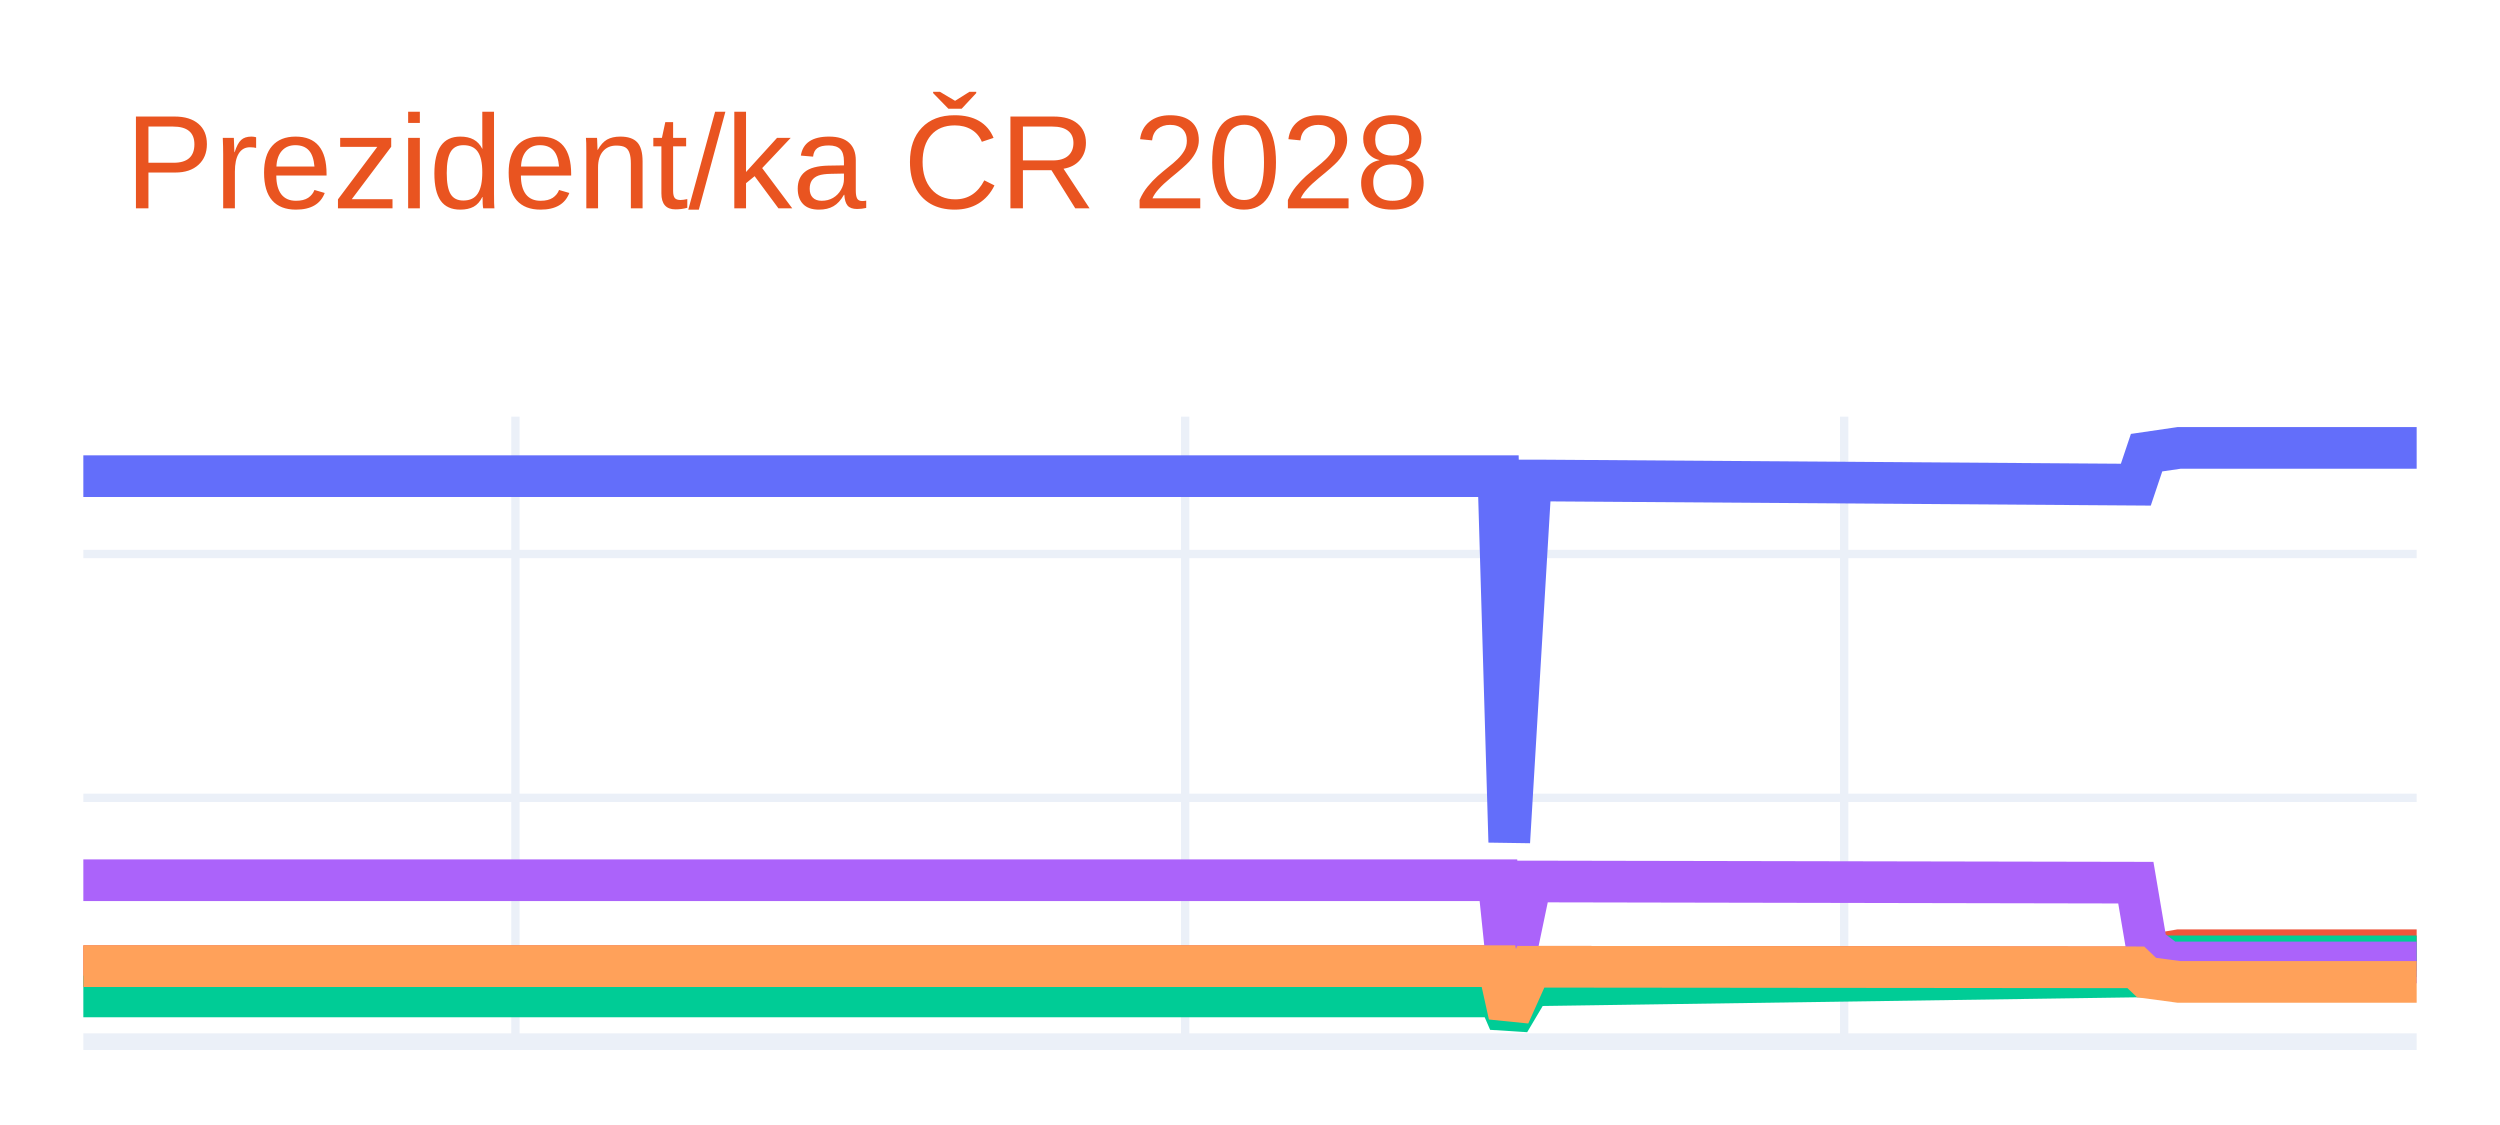
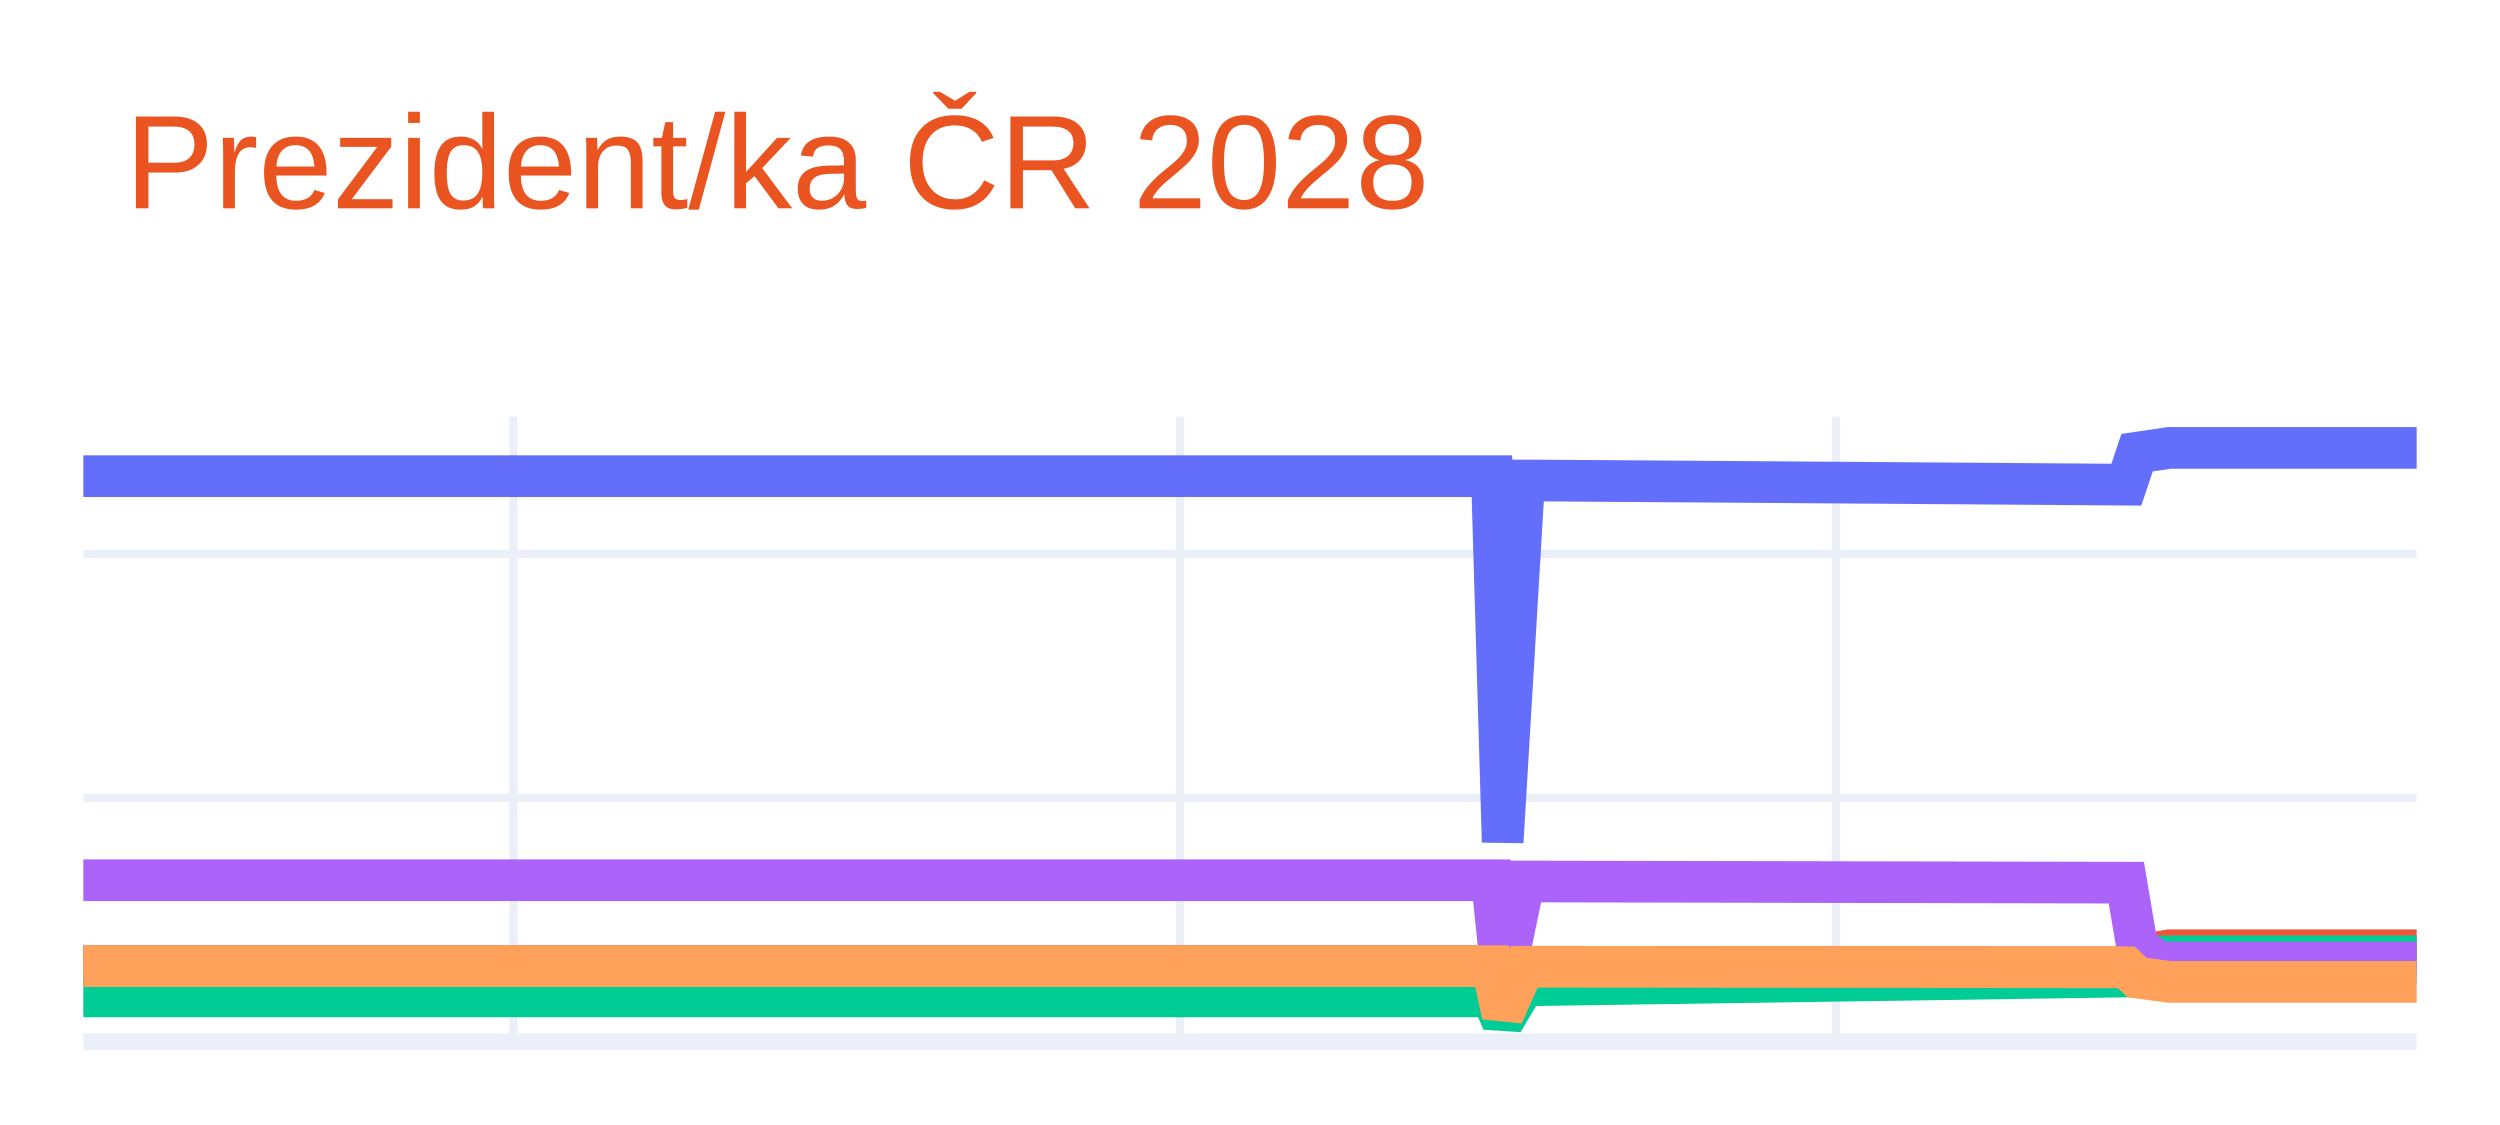
<svg xmlns="http://www.w3.org/2000/svg" class="main-svg" width="300" height="135" style="" viewBox="0 0 300 135">
  <rect x="0" y="0" width="300" height="135" style="fill: rgb(255, 255, 255); fill-opacity: 1;" />
-   <defs id="defs-0e84e2">
+   <defs id="defs-f9f17c">
    <g class="clips">
-       <clipPath id="clip0e84e2xyplot" class="plotclip">
+       <clipPath id="clipf9f17cxyplot" class="plotclip">
        <rect width="280" height="75" />
      </clipPath>
-       <clipPath class="axesclip" id="clip0e84e2x">
+       <clipPath class="axesclip" id="clipf9f17cx">
        <rect x="10" y="0" width="280" height="135" />
      </clipPath>
-       <clipPath class="axesclip" id="clip0e84e2y">
+       <clipPath class="axesclip" id="clipf9f17cy">
        <rect x="0" y="50" width="300" height="75" />
      </clipPath>
-       <clipPath class="axesclip" id="clip0e84e2xy">
+       <clipPath class="axesclip" id="clipf9f17cxy">
        <rect x="10" y="50" width="280" height="75" />
      </clipPath>
    </g>
    <g class="gradients" />
    <g class="patterns" />
  </defs>
  <g class="bglayer" />
  <g class="layer-below">
    <g class="imagelayer" />
    <g class="shapelayer" />
  </g>
  <g class="cartesianlayer">
    <g class="subplot xy">
      <g class="layer-subplot">
        <g class="shapelayer" />
        <g class="imagelayer" />
      </g>
      <g class="minor-gridlayer">
        <g class="x" />
        <g class="y" />
      </g>
      <g class="gridlayer">
        <g class="x">
-           <path class="xgrid crisp" transform="translate(61.85,0)" d="M0,50v75" style="stroke: rgb(235, 240, 248); stroke-opacity: 1; stroke-width: 1px;" />
-           <path class="xgrid crisp" transform="translate(142.22,0)" d="M0,50v75" style="stroke: rgb(235, 240, 248); stroke-opacity: 1; stroke-width: 1px;" />
-           <path class="xgrid crisp" transform="translate(221.3,0)" d="M0,50v75" style="stroke: rgb(235, 240, 248); stroke-opacity: 1; stroke-width: 1px;" />
+           <path class="xgrid crisp" transform="translate(61.61,0)" d="M0,50v75" style="stroke: rgb(235, 240, 248); stroke-opacity: 1; stroke-width: 1px;" />
+           <path class="xgrid crisp" transform="translate(141.61,0)" d="M0,50v75" style="stroke: rgb(235, 240, 248); stroke-opacity: 1; stroke-width: 1px;" />
+           <path class="xgrid crisp" transform="translate(220.32,0)" d="M0,50v75" style="stroke: rgb(235, 240, 248); stroke-opacity: 1; stroke-width: 1px;" />
        </g>
        <g class="y">
          <path class="ygrid crisp" transform="translate(0,95.74)" d="M10,0h280" style="stroke: rgb(235, 240, 248); stroke-opacity: 1; stroke-width: 1px;" />
          <path class="ygrid crisp" transform="translate(0,66.48)" d="M10,0h280" style="stroke: rgb(235, 240, 248); stroke-opacity: 1; stroke-width: 1px;" />
        </g>
      </g>
      <g class="zerolinelayer">
        <path class="yzl zl crisp" transform="translate(0,125)" d="M10,0h280" style="stroke: rgb(235, 240, 248); stroke-opacity: 1; stroke-width: 2px;" />
      </g>
      <path class="xlines-below" />
      <path class="ylines-below" />
      <g class="overlines-below" />
      <g class="xaxislayer-below" />
      <g class="yaxislayer-below" />
      <g class="overaxes-below" />
-       <g class="plot" transform="translate(10,50)" clip-path="url(#clip0e84e2xyplot)">
+       <g class="plot" transform="translate(10,50)" clip-path="url(#clipf9f17cxyplot)">
        <g class="scatterlayer mlayer">
-           <g class="trace scatter trace1dff8c" style="stroke-miterlimit: 2; opacity: 1;">
+           <g class="trace scatter trace7bf6be" style="stroke-miterlimit: 2; opacity: 1;">
            <g class="fills" />
            <g class="errorbars" />
            <g class="lines">
-               <path class="js-line" d="M0,7.14L169.81,7.14L171.11,51.04L173.7,7.66L175,7.66L246.3,8.16L247.59,4.32L251.48,3.75L252.78,3.75L280,3.75" style="vector-effect: none; fill: none; stroke: rgb(99, 110, 250); stroke-opacity: 1; stroke-width: 5px; opacity: 1;" />
+               <path class="js-line" d="M0,7.14L169.03,7.14L170.32,51.04L172.9,7.66L174.19,7.66L245.16,8.16L246.45,4.32L250.32,3.75L251.61,3.75L280,3.75" style="vector-effect: none; fill: none; stroke: rgb(99, 110, 250); stroke-opacity: 1; stroke-width: 5px; opacity: 1;" />
            </g>
            <g class="points" />
            <g class="text" />
          </g>
-           <g class="trace scatter trace4f053d" style="stroke-miterlimit: 2; opacity: 1;">
+           <g class="trace scatter trace3b0645" style="stroke-miterlimit: 2; opacity: 1;">
            <g class="fills" />
            <g class="errorbars" />
            <g class="lines">
-               <path class="js-line" d="M0,65.94L169.81,65.94L171.11,71.8L173.7,66.01L175,66.01L246.3,66.08L247.59,64.69L251.48,64.03L252.78,64.03L280,64.03" style="vector-effect: none; fill: none; stroke: rgb(239, 85, 59); stroke-opacity: 1; stroke-width: 5px; opacity: 1;" />
+               <path class="js-line" d="M0,65.94L169.03,65.94L170.32,71.8L172.9,66.01L174.19,66.01L245.16,66.08L246.45,64.69L250.32,64.03L251.61,64.03L280,64.03" style="vector-effect: none; fill: none; stroke: rgb(239, 85, 59); stroke-opacity: 1; stroke-width: 5px; opacity: 1;" />
            </g>
            <g class="points" />
            <g class="text" />
          </g>
-           <g class="trace scatter trace88f983" style="stroke-miterlimit: 2; opacity: 1;">
+           <g class="trace scatter traced050b9" style="stroke-miterlimit: 2; opacity: 1;">
            <g class="fills" />
            <g class="errorbars" />
            <g class="lines">
-               <path class="js-line" d="M0,69.57L169.81,69.57L171.11,72.59L173.7,68.22L175,68.22L246.3,67.18L247.59,65.57L250.19,64.76L251.48,64.76L280,64.76" style="vector-effect: none; fill: none; stroke: rgb(0, 204, 150); stroke-opacity: 1; stroke-width: 5px; opacity: 1;" />
+               <path class="js-line" d="M0,69.57L169.03,69.57L170.32,72.59L172.9,68.22L174.19,68.22L245.16,67.18L246.45,65.57L249.03,64.76L250.32,64.76L280,64.76" style="vector-effect: none; fill: none; stroke: rgb(0, 204, 150); stroke-opacity: 1; stroke-width: 5px; opacity: 1;" />
            </g>
            <g class="points" />
            <g class="text" />
          </g>
-           <g class="trace scatter tracede1972" style="stroke-miterlimit: 2; opacity: 1;">
+           <g class="trace scatter trace2f2bc7" style="stroke-miterlimit: 2; opacity: 1;">
            <g class="fills" />
            <g class="errorbars" />
            <g class="lines">
-               <path class="js-line" d="M0,55.63L169.81,55.63L171.11,68.16L173.7,55.78L175,55.78L246.3,55.92L247.59,63.53L250.19,65.49L251.48,65.49L280,65.49" style="vector-effect: none; fill: none; stroke: rgb(171, 99, 250); stroke-opacity: 1; stroke-width: 5px; opacity: 1;" />
+               <path class="js-line" d="M0,55.63L169.03,55.63L170.32,68.16L172.9,55.78L174.19,55.78L245.16,55.92L246.45,63.53L249.03,65.49L250.32,65.49L280,65.49" style="vector-effect: none; fill: none; stroke: rgb(171, 99, 250); stroke-opacity: 1; stroke-width: 5px; opacity: 1;" />
            </g>
            <g class="points" />
            <g class="text" />
          </g>
-           <g class="trace scatter trace1d60e0" style="stroke-miterlimit: 2; opacity: 1;">
+           <g class="trace scatter tracee72153" style="stroke-miterlimit: 2; opacity: 1;">
            <g class="fills" />
            <g class="errorbars" />
            <g class="lines">
-               <path class="js-line" d="M0,65.94L169.81,65.94L171.11,71.8L173.7,66.01L175,66.01L246.3,66.08L247.59,67.31L251.48,67.83L252.78,67.83L280,67.83" style="vector-effect: none; fill: none; stroke: rgb(255, 161, 90); stroke-opacity: 1; stroke-width: 5px; opacity: 1;" />
+               <path class="js-line" d="M0,65.94L169.03,65.94L170.32,71.8L172.9,66.01L174.19,66.01L245.16,66.08L246.45,67.31L250.32,67.83L251.61,67.83L280,67.83" style="vector-effect: none; fill: none; stroke: rgb(255, 161, 90); stroke-opacity: 1; stroke-width: 5px; opacity: 1;" />
            </g>
            <g class="points" />
            <g class="text" />
          </g>
        </g>
      </g>
      <g class="overplot" />
      <path class="xlines-above crisp" d="M0,0" style="fill: none;" />
      <path class="ylines-above crisp" d="M0,0" style="fill: none;" />
      <g class="overlines-above" />
      <g class="xaxislayer-above" />
      <g class="yaxislayer-above" />
      <g class="overaxes-above" />
    </g>
  </g>
  <g class="polarlayer" />
  <g class="smithlayer" />
  <g class="ternarylayer" />
  <g class="geolayer" />
  <g class="funnelarealayer" />
  <g class="pielayer" />
  <g class="iciclelayer" />
  <g class="treemaplayer" />
  <g class="sunburstlayer" />
  <g class="glimages" />
-   <defs id="topdefs-0e84e2">
+   <defs id="topdefs-f9f17c">
    <g class="clips" />
  </defs>
  <g class="layer-above">
    <g class="imagelayer" />
    <g class="shapelayer" />
  </g>
  <g class="infolayer">
    <g class="g-gtitle">
      <text class="gtitle" x="15" y="25" text-anchor="start" dy="0em" style="font-family: Ubuntu, verdana, arial, sans-serif; font-size: 16px; fill: rgb(233, 84, 32); opacity: 1; font-weight: normal; white-space: pre;">Prezident/ka ČR 2028</text>
    </g>
    <g class="g-xtitle" />
    <g class="g-ytitle" />
  </g>
</svg>
